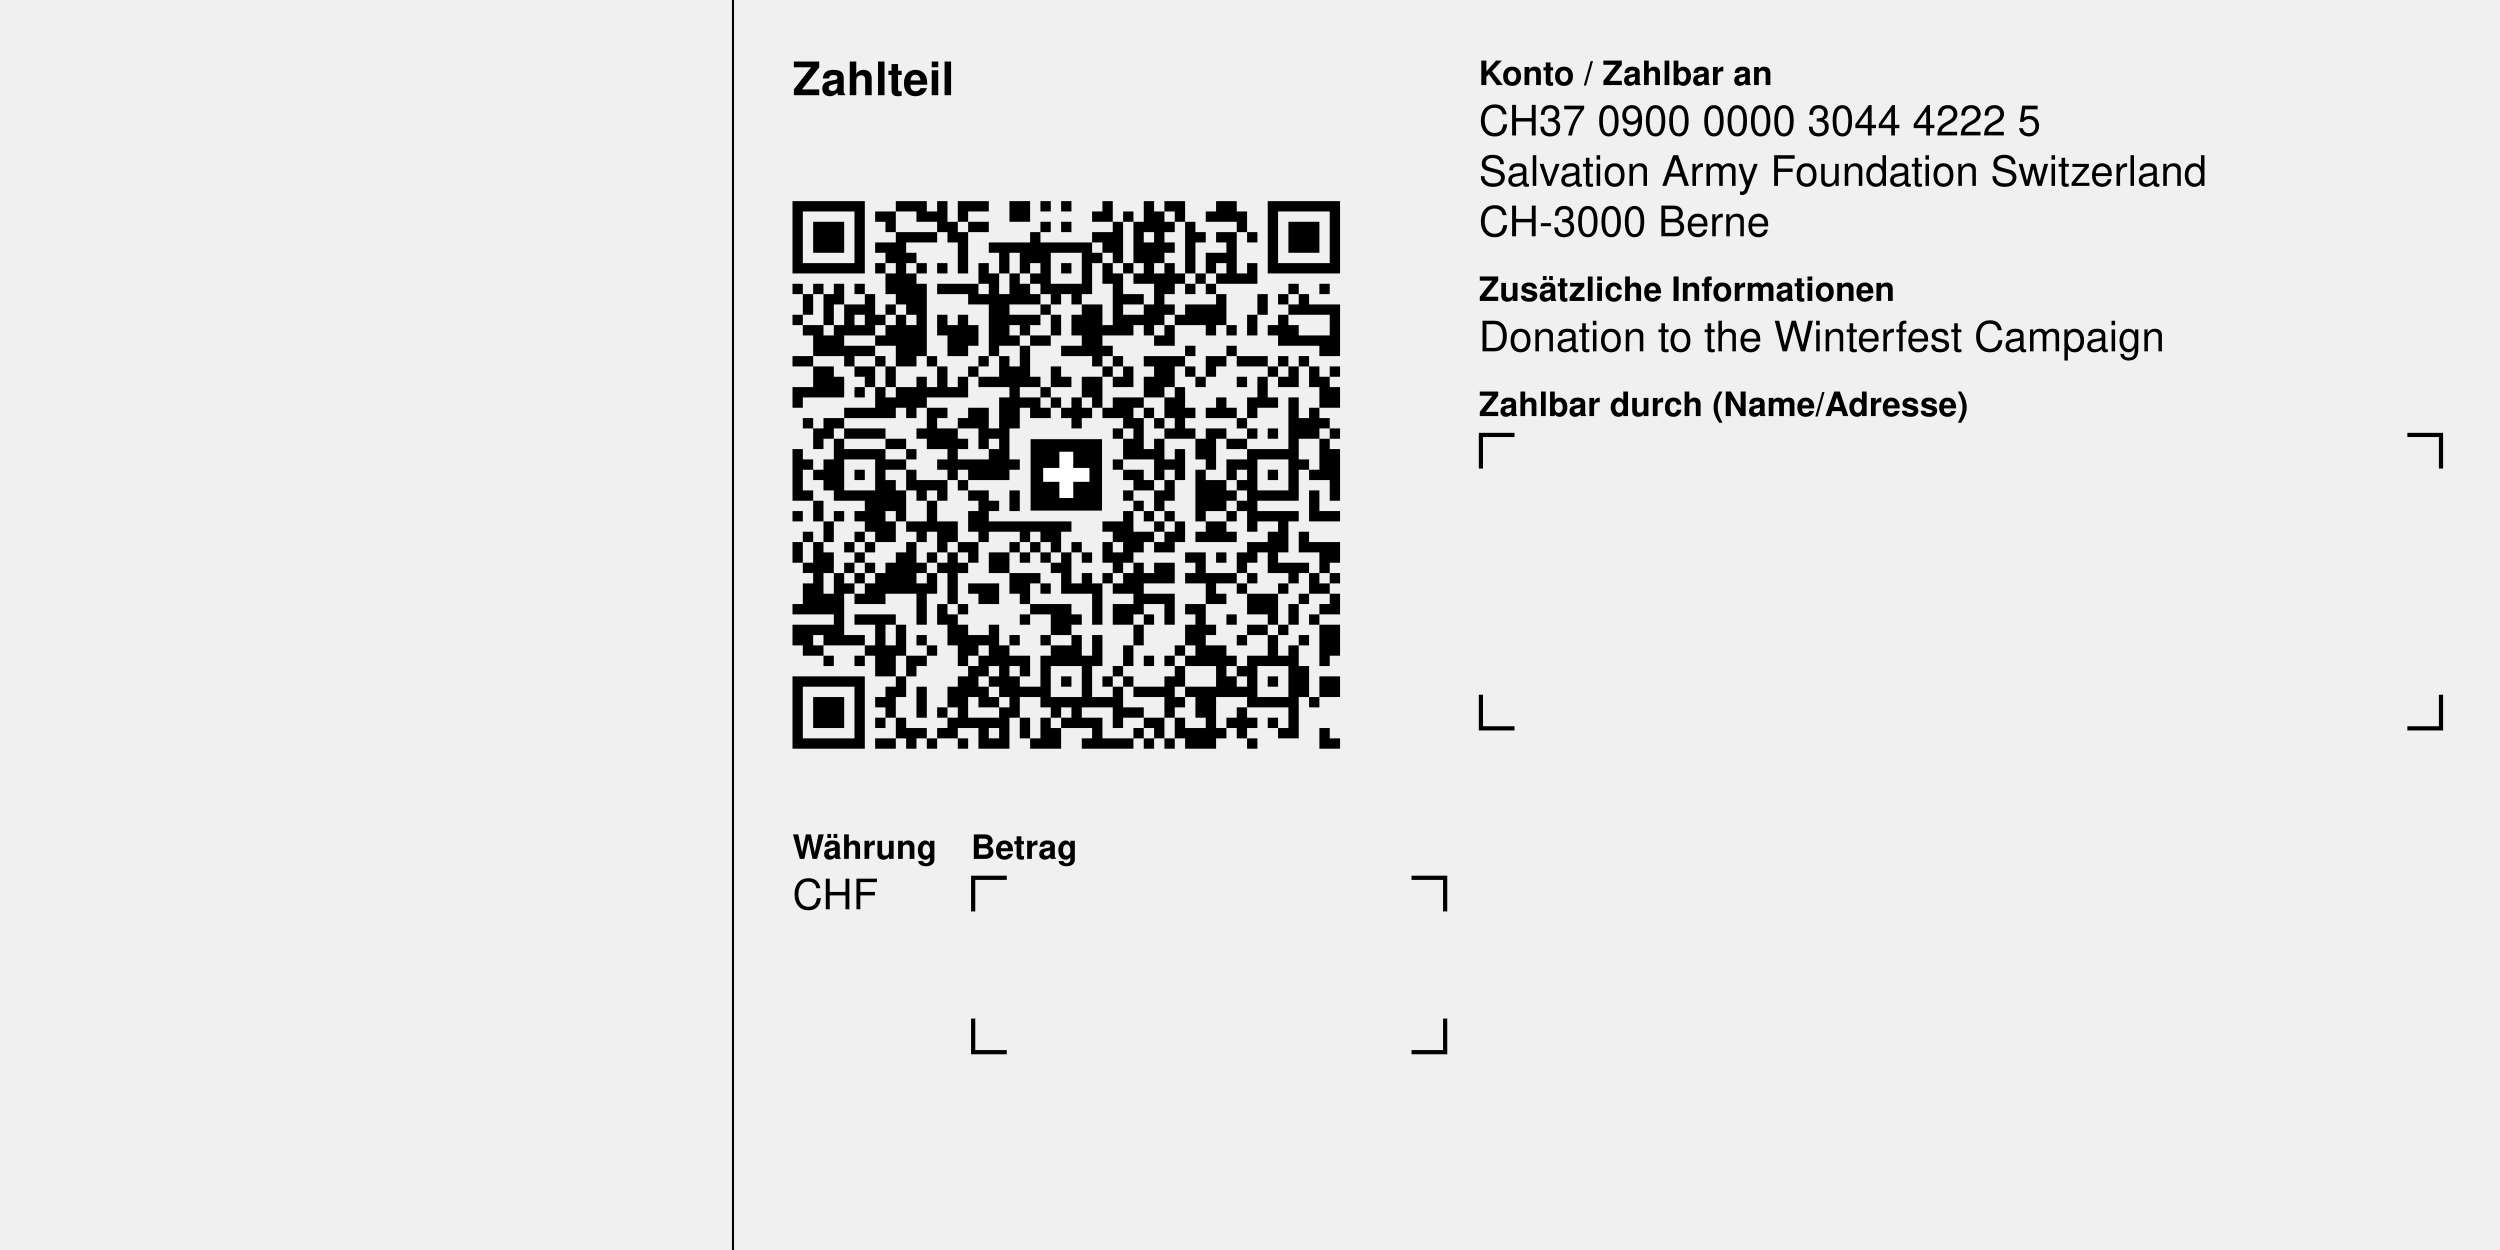
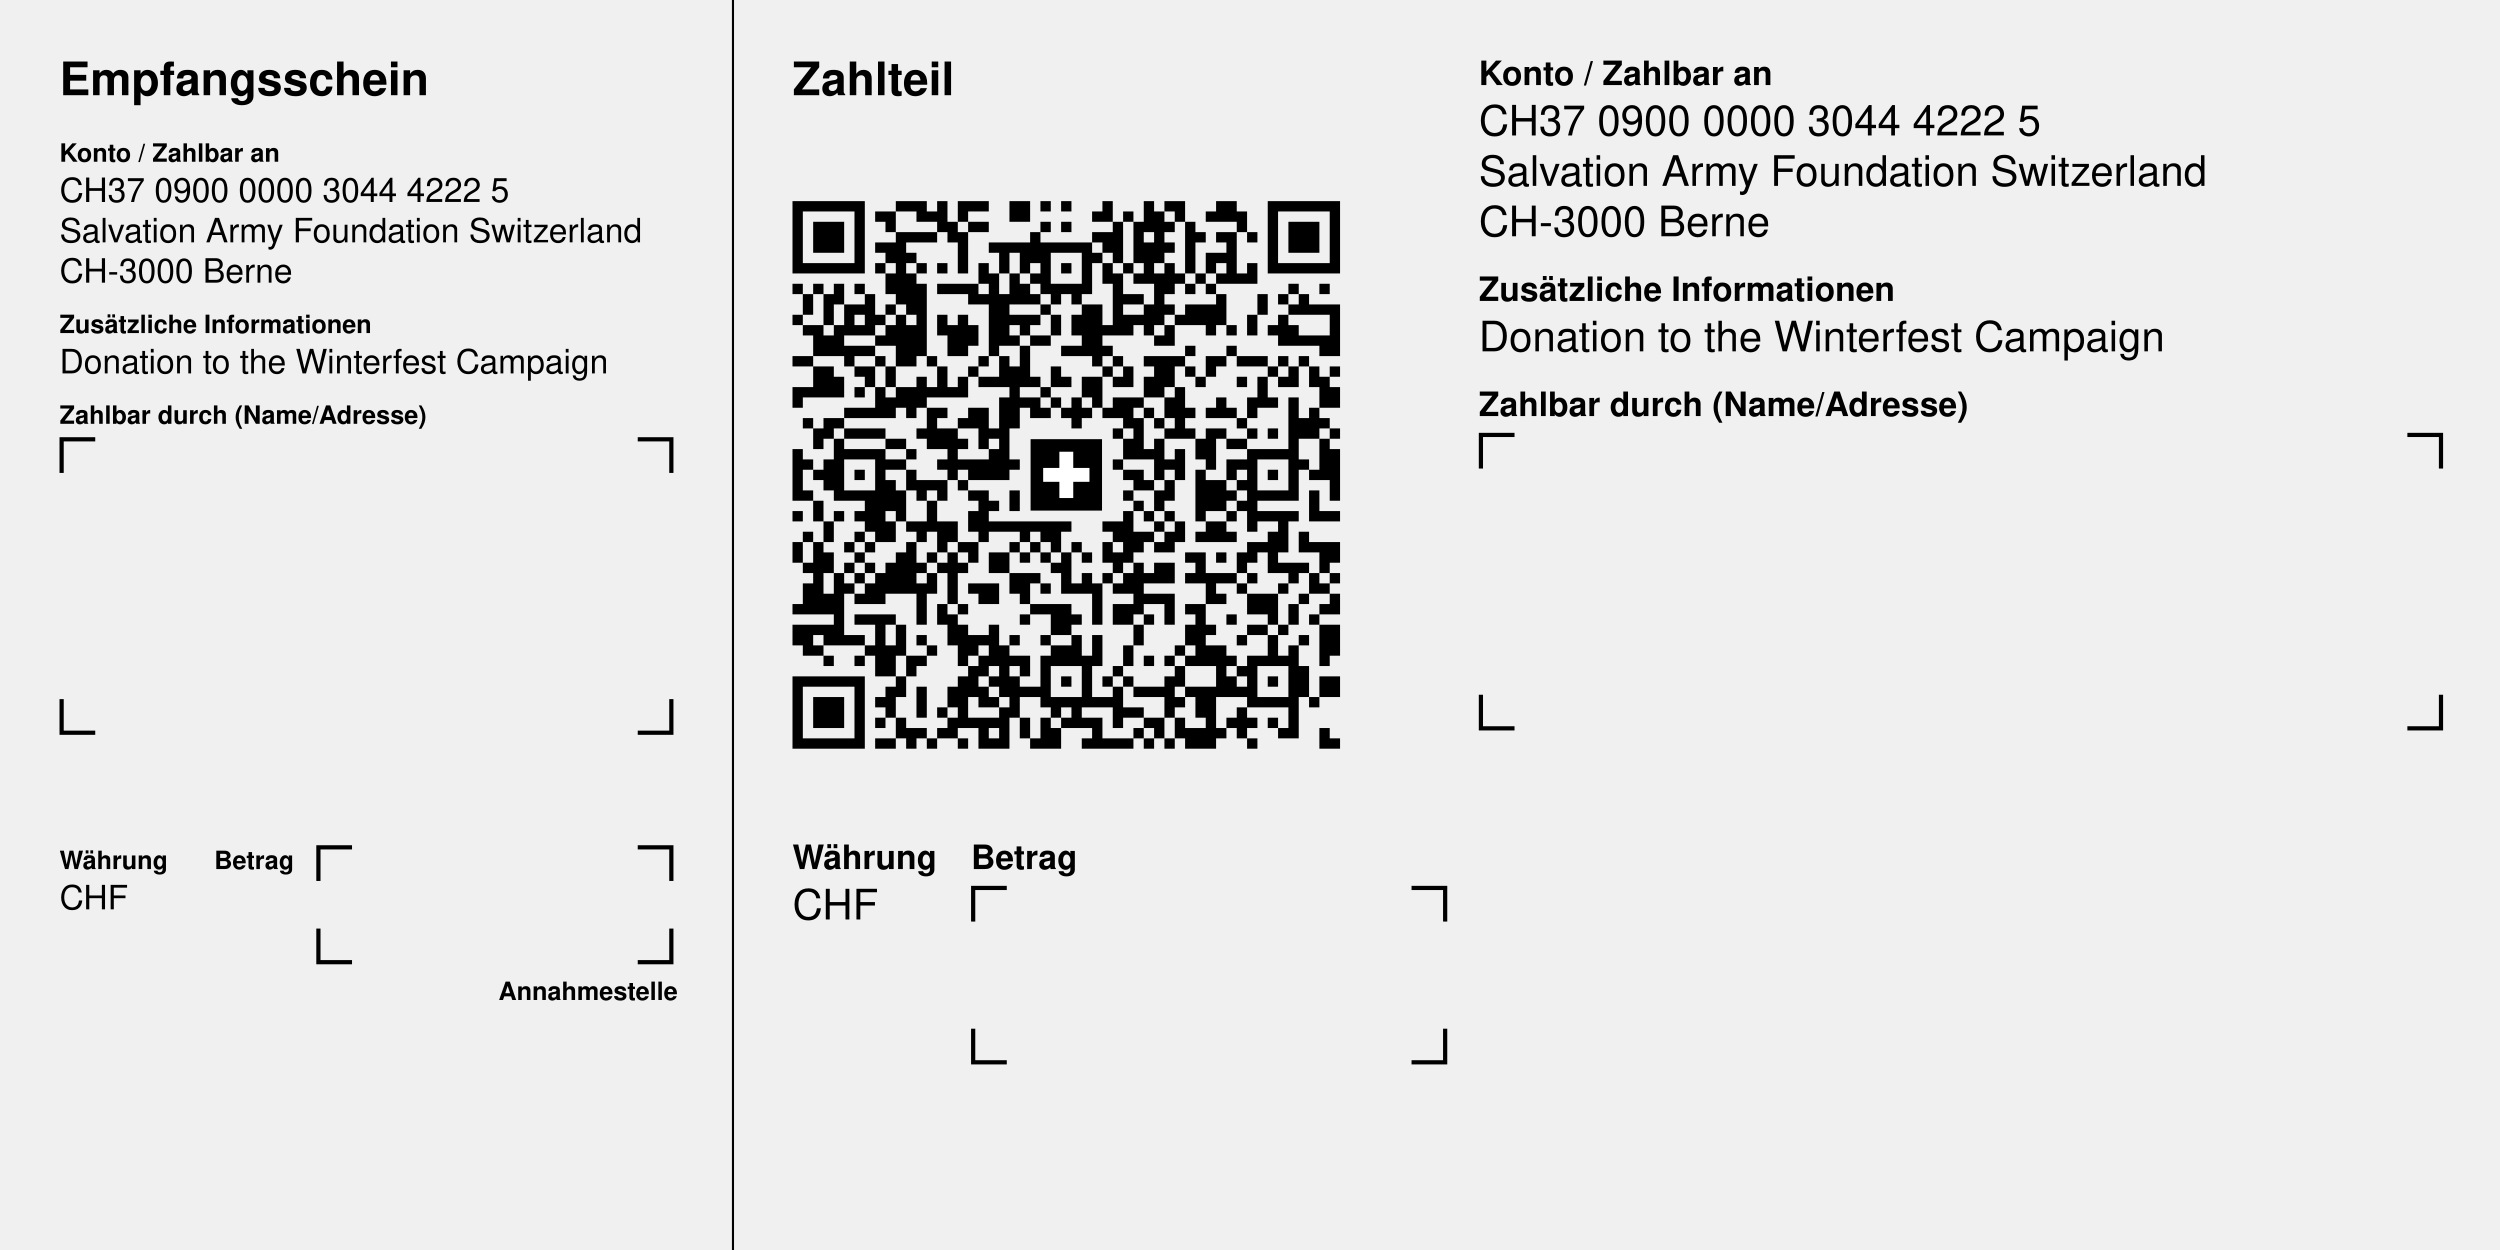
<svg xmlns="http://www.w3.org/2000/svg" width="210mm" height="105mm" version="1.1" viewBox="0 0 595.276 297.638">
  <g font-family="Helvetica,Arial" transform="translate(0 297.638)">
-     <path d="M174.529,-0l0,-297.95m-174.529,0l595.899,0" stroke="#000000" stroke-width="0.5" fill="none" />
    <g transform="translate(188.702 -119.367) scale(2.46)">
      <path d="M0,-53h7v1h-7zm10,0h3v1h-3zm4,0h1v3h-1zm2,0h3v1h-3zm5,0h2v2h-2zm3,0h1v1h-1z m2,0h1v1h-1zm4,0h1v2h-1zm4,0h1v3h-1zm2,0h2v1h-2zm5,0h2v2h-2zm5,0h7v1h-7z m-46,1h1v6h-1zm6,0h1v6h-1zm2,0h2v1h-2zm4,0h2v1h-2zm4,0h1v1h-1zm13,0h1v1h-1z m3,0h1v1h-1zm3,-0h1v5h-1zm2,0h1v1h-1zm3,0h1v1h-1zm3,0h1v2h-1zm3,-0h1v6h-1z m6,0h1v6h-1zm-50,1h3v3h-3zm7,0h1v1h-1zm6,0h1v2h-1zm2,0h2v1h-2zm7,0h1v1h-1z m2,0h1v1h-1zm5,-0h1v4h-1zm2,0h1v4h-1zm3,0h1v1h-1zm2,-0h1v5h-1zm10,0h3v3h-3z m-38,1h1v7h-1zm1,0h3v1h-3zm5,-0h1v4h-1zm7,0h1v3h-1zm6,0h2v1h-2zm10,0h1v1h-1z m2,0h2v1h-2zm3,0h1v1h-1zm-36,1h2v1h-2zm11,0h4v1h-4zm5,0h5v1h-5zm6,0h1v1h-1z m4,0h1v4h-1zm2,0h1v1h-1zm6,0h1v4h-1zm-33,1h1v1h-1zm2,0h1v1h-1zm9,0h1v2h-1z m2,0h1v2h-1zm2,0h1v4h-1zm4,0h1v4h-1zm1,-0h1v1h-1zm11,0h2v1h-2zm-39,1h5v1h-5z m7,0h1v1h-1zm4,0h1v1h-1zm2,0h1v1h-1zm4,0h1v2h-1zm8,-0h1v1h-1zm4,0h1v2h-1z m2,-0h1v1h-1zm4,0h1v3h-1zm4,-0h1v1h-1zm4,0h1v2h-1zm3,-0h5v1h-5zm-38,1h1v2h-1z m2,0h1v4h-1zm8,-0h1v8h-1zm2,0h1v3h-1zm2,0h1v1h-1zm8,-0h1v6h-1zm2,0h1v1h-1z m2,0h1v5h-1zm2,0h1v1h-1zm2,0h1v1h-1zm2,0h1v1h-1zm2,0h1v1h-1zm-43,1h1v1h-1z m2,0h1v1h-1zm2,0h1v2h-1zm2,0h1v1h-1zm6,-0h1v7h-1zm2,0h4v1h-4zm8,0h1v2h-1z m3,0h3v1h-3zm13,0h1v1h-1zm2,0h1v1h-1zm8,0h1v1h-1zm3,0h1v1h-1zm-50,1h1v2h-1z m2,0h1v3h-1zm4,-0h1v4h-1zm10,0h2v1h-2zm3,-0h1v5h-1zm3,0h1v1h-1zm2,0h1v1h-1z m2,0h1v1h-1zm5,0h2v1h-2zm9,0h1v3h-1zm4,0h1v2h-1zm2,0h1v1h-1zm2,0h1v2h-1z m-44,1h1v3h-1zm1,0h1v1h-1zm3,0h1v1h-1zm15,0h1v1h-1zm4,-0h2v5h-2zm6,0h1v3h-1z m2,0h1v1h-1zm2,0h3v2h-3zm10,0h1v1h-1zm2,0h3v1h-3zm-50,1h1v1h-1zm8,0h1v1h-1z m2,-0h1v5h-1zm4,0h1v2h-1zm2,0h1v4h-1zm5,0h3v1h-3zm4,-0h1v2h-1zm2,0h1v2h-1z m5,0h2v1h-2zm5,0h1v1h-1zm7,-0h1v2h-1zm3,0h1v3h-1zm5,0h1v4h-1zm-51,1h2v1h-2z m3,0h1v3h-1zm2,0h1v1h-1zm3,0h1v2h-1zm2,0h1v4h-1zm4,0h1v3h-1zm2,0h1v2h-1z m5,0h1v1h-1zm8,0h1v1h-1zm2,0h1v1h-1zm4,0h1v2h-1zm4,0h1v1h-1zm2,0h1v1h-1z m4,0h1v1h-1zm2,0h1v2h-1zm-46,1h2v2h-2zm6,0h1v1h-1zm13,0h1v1h-1zm2,0h2v1h-2z m12,0h1v1h-1zm14,0h3v1h-3zm-44,1h3v1h-3zm17,0h1v4h-1zm4,0h2v1h-2zm4,0h1v1h-1z m8,0h1v1h-1zm4,0h1v1h-1zm9,0h1v1h-1zm-51,1h2v1h-2zm5,0h1v1h-1zm3,0h1v1h-1z m5,0h1v1h-1zm5,0h1v1h-1zm2,0h1v3h-1zm9,0h1v1h-1zm2,0h1v1h-1zm3,0h4v1h-4z m6,0h2v1h-2zm3,0h3v1h-3zm4,0h1v1h-1zm2,0h1v1h-1zm-47,1h2v3h-2zm4,0h2v1h-2z m3,0h1v2h-1zm5,0h1v3h-1zm3,0h1v1h-1zm4,0h1v6h-1zm4,0h1v2h-1zm5,0h1v1h-1z m2,0h1v2h-1zm3,0h2v2h-2zm3,0h1v1h-1zm2,0h1v1h-1zm6,0h1v1h-1zm2,0h1v2h-1z m2,0h1v2h-1zm2,0h1v1h-1zm-48,1h1v2h-1zm3,0h1v1h-1zm5,0h1v3h-1zm4,0h1v2h-1z m2,0h2v1h-2zm5,0h1v1h-1zm3,0h1v1h-1zm2,0h2v2h-2zm3,0h1v1h-1zm3,0h1v2h-1z m5,0h1v1h-1zm4,0h1v1h-1zm2,0h1v3h-1zm2,0h1v1h-1zm4,0h1v3h-1zm-51,1h2v1h-2z m6,0h1v1h-1zm2,0h1v3h-1zm2,0h2v2h-2zm3,0h1v1h-1zm2,0h1v1h-1zm9,0h1v1h-1z m11,0h1v1h-1zm2,0h1v5h-1zm15,0h1v2h-1zm-52,1h1v1h-1zm9,0h1v2h-1zm11,0h1v8h-1z m2,0h2v1h-2zm3,0h1v1h-1zm2,0h1v3h-1zm2,0h1v1h-1zm2,0h2v2h-2zm2,0h1v1h-1z m3,0h1v2h-1zm5,0h1v2h-1zm3,0h1v2h-1zm2,0h1v1h-1zm2,0h1v10h-1zm-43,1h3v1h-3z m6,0h1v1h-1zm2,0h1v4h-1zm1,0h1v1h-1zm3,0h2v2h-2zm6,0h2v1h-2zm3,0h1v1h-1z m2,0h1v1h-1zm2,0h1v1h-1zm4,0h1v1h-1zm4,0h1v1h-1zm2,0h1v1h-1zm2,0h1v1h-1z m8,0h1v3h-1zm-49,1h1v1h-1zm2,0h2v1h-2zm13,0h1v1h-1zm16,0h2v1h-2zm3,0h1v1h-1z m8,0h1v1h-1zm6,0h1v2h-1zm2,0h1v1h-1zm-49,1h2v1h-2zm3,0h4v1h-4zm7,0h1v1h-1z m2,0h2v2h-2zm4,0h2v1h-2zm13,0h1v1h-1zm2,0h1v3h-1zm3,0h1v1h-1zm2,0h1v1h-1z m2,0h1v4h-1zm1,0h1v1h-1zm3,0h1v1h-1zm2,0h1v1h-1zm6,0h1v1h-1zm-50,1h1v1h-1z m2,0h1v6h-1zm5,0h2v1h-2zm7,0h1v1h-1zm2,0h1v1h-1zm14,0h1v2h-1zm3,0h1v4h-1z m4,0h1v2h-1zm3,0h2v1h-2zm9,0h1v4h-1zm-51,1h1v5h-1zm5,0h4v1h-4zm6,0h1v1h-1z m4,0h1v3h-1zm4,0h1v3h-1zm15,0h1v1h-1zm3,0h1v3h-1zm7,0h1v8h-1zm1,0h3v1h-3z m7,0h1v5h-1zm-51,1h1v1h-1zm2,0h1v3h-1zm5,0h1v8h-1zm1,0h2v1h-2zm5,0h1v1h-1z m2,0h3v1h-3zm5,0h1v1h-1zm10,0h1v1h-1zm5,0h1v1h-1zm6,0h2v1h-2zm7,0h1v1h-1z m-47,1h1v1h-1zm4,0h1v1h-1zm5,0h1v2h-1zm6,0h2v1h-2zm15,0h2v1h-2zm7,0h1v5h-1z m3,0h1v1h-1zm4,0h1v1h-1zm4,0h1v1h-1zm-41,1h1v3h-1zm3,0h3v1h-3zm4,0h1v1h-1z m17,0h2v1h-2zm3,0h1v2h-1zm4,-0h2v3h-2zm3,0h1v1h-1zm-42,1h1v1h-1zm4,0h3v1h-3z m5,0h1v3h-1zm2,0h1v1h-1zm2,0h1v1h-1zm3,0h2v1h-2zm4,-0h1v2h-1zm11,0h1v1h-1z m3,-0h1v2h-1zm7,0h1v1h-1zm3,0h3v1h-3zm5,0h1v3h-1zm-48,1h1v2h-1zm5,0h1v3h-1z m6,0h1v3h-1zm5,-0h1v4h-1zm1,0h1v1h-1zm14,0h1v1h-1zm10,0h1v1h-1zm-43,1h1v1h-1z m4,0h1v1h-1zm2,0h1v1h-1zm11,0h1v2h-1zm15,-0h1v5h-1zm2,0h1v1h-1zm2,0h1v1h-1z m6,0h1v1h-1zm3,0h4v1h-4zm6,0h2v1h-2zm-48,1h1v2h-1zm6,0h1v2h-1zm2,0h2v1h-2z m3,-0h2v2h-2zm5,0h8v1h-8zm11,0h2v1h-2zm5,0h1v1h-1zm2,-0h1v2h-1zm3,0h2v2h-2z m7,0h1v3h-1zm-46,1h1v1h-1zm5,0h1v1h-1zm6,0h1v1h-1zm10,0h1v1h-1zm2,0h2v1h-2z m7,0h1v1h-1zm2,0h2v1h-2zm3,0h1v2h-1zm3,0h1v1h-1zm3,0h1v1h-1zm4,0h1v4h-1z m3,0h1v2h-1zm-49,1h1v2h-1zm2,0h1v7h-1zm3,-0h1v1h-1zm2,0h1v1h-1zm4,0h1v5h-1z m3,0h1v1h-1zm2,0h2v1h-2zm5,0h1v1h-1zm2,0h1v1h-1zm2,0h1v1h-1zm2,0h1v1h-1z m3,0h1v2h-1zm3,0h1v1h-1zm2,0h1v1h-1zm9,0h2v1h-2zm6,0h3v1h-3zm-47,1h1v2h-1z m3,0h1v1h-1zm4,0h1v4h-1zm3,0h1v1h-1zm2,0h1v5h-1zm2,0h1v1h-1zm2,0h2v2h-2z m3,0h1v1h-1zm2,0h1v1h-1zm2,0h1v4h-1zm2,0h1v1h-1zm3,0h1v2h-1zm7,0h2v1h-2z m3,0h1v1h-1zm2,0h2v1h-2zm8,0h2v1h-2zm-50,1h1v1h-1zm4,0h1v1h-1zm2,0h1v1h-1z m2,0h1v3h-1zm3,0h1v1h-1zm2,0h1v1h-1zm2,0h1v1h-1zm9,0h1v1h-1zm8,0h1v5h-1z m2,0h2v2h-2zm4,0h1v2h-1zm4,0h1v1h-1zm4,0h3v1h-3zm4,0h1v1h-1zm-47,1h1v7h-1z m2,0h1v1h-1zm2,0h1v3h-1zm5,0h1v2h-1zm8,0h2v2h-2zm2,0h1v1h-1zm5,0h1v2h-1z m2,0h1v1h-1zm2,0h1v2h-1zm2,0h1v1h-1zm4,0h1v1h-1zm2,0h3v1h-3zm4,0h1v1h-1z m4,0h1v1h-1zm2,0h1v2h-1zm2,0h1v1h-1zm-51,1h1v3h-1zm4,0h1v1h-1zm2,0h1v2h-1z m5,0h1v4h-1zm5,0h3v1h-3zm7,0h1v1h-1zm3,0h1v1h-1zm2,0h1v4h-1zm2,0h1v1h-1z m9,0h1v2h-1zm3,0h1v1h-1zm4,0h1v1h-1zm4,0h1v1h-1zm-48,1h1v2h-1zm3,0h1v1h-1z m12,0h2v1h-2zm4,0h1v1h-1zm12,0h3v1h-3zm7,0h1v1h-1zm3,0h3v2h-3zm5,0h1v1h-1z m3,0h1v2h-1zm-52,1h1v1h-1zm14,0h1v2h-1zm2,0h1v1h-1zm7,0h4v1h-4zm8,0h2v2h-2z m5,0h1v2h-1zm2,0h2v1h-2zm10,0h1v2h-1zm3,0h1v1h-1zm-45,1h4v1h-4zm9,0h1v3h-1z m7,0h1v1h-1zm3,0h2v2h-2zm2,0h1v1h-1zm7,0h1v1h-1zm5,0h1v5h-1zm3,0h1v1h-1z m4,0h1v1h-1zm4,0h1v1h-1zm-50,1h4v1h-4zm8,0h1v5h-1zm2,0h1v3h-1zm6,0h1v4h-1z m3,0h1v4h-1zm14,-0h1v2h-1zm5,0h1v2h-1zm2,0h1v1h-1zm4,0h2v1h-2zm3,0h1v1h-1z m4,0h2v3h-2zm-51,1h2v1h-2zm3,0h1v1h-1zm2,0h2v1h-2zm7,0h1v1h-1zm5,0h2v1h-2z m4,0h1v1h-1zm3,0h1v1h-1zm3,0h1v3h-1zm2,0h1v3h-1zm14,-0h1v1h-1zm3,0h1v3h-1z m3,-0h1v1h-1zm-48,1h2v1h-2zm6,0h1v1h-1zm2,0h1v3h-1zm4,-0h1v1h-1zm4,0h1v1h-1z m3,0h1v5h-1zm5,0h2v2h-2zm7,0h1v2h-1zm5,0h1v1h-1zm3,0h2v2h-2zm8,0h1v9h-1z m-45,1h1v1h-1zm3,0h1v1h-1zm5,0h2v1h-2zm7,0h1v2h-1zm3,0h2v1h-2zm3,0h1v5h-1z m4,0h1v5h-1zm6,0h1v1h-1zm2,0h1v1h-1zm2,0h1v1h-1zm4,0h1v1h-1zm2,0h1v5h-1z m1,0h1v1h-1zm2,0h1v1h-1zm4,0h1v1h-1zm-40,1h1v1h-1zm6,0h1v3h-1zm5,0h1v1h-1z m9,0h1v1h-1zm6,0h1v2h-1zm4,0h1v3h-1zm2,0h1v1h-1zm6,0h1v3h-1zm-49,1h7v1h-7z m10,0h1v2h-1zm6,0h1v5h-1zm3,0h1v1h-1zm2,0h1v4h-1zm5,0h1v1h-1zm4,0h1v1h-1z m2,0h1v1h-1zm4,0h1v4h-1zm6,0h1v2h-1zm4,0h1v1h-1zm5,0h2v2h-2zm-51,1h1v6h-1z m6,0h1v6h-1zm3,0h1v3h-1zm3,0h1v3h-1zm3,0h1v2h-1zm3,0h1v2h-1zm4,-0h2v1h-2z m9,0h1v4h-1zm2,-0h3v1h-3zm5,0h3v1h-3zm5,0h1v1h-1zm-41,1h3v3h-3zm6,-0h1v1h-1z m11,0h1v1h-1zm6,0h3v1h-3zm4,0h2v1h-2zm8,0h1v1h-1zm2,0h2v2h-2zm6,-0h3v1h-3z m5,0h1v1h-1zm-36,1h1v1h-1zm6,0h1v4h-1zm5,0h1v1h-1zm2,0h1v2h-1zm5,0h2v1h-2z m11,0h1v3h-1zm-35,1h1v1h-1zm2,0h1v2h-1zm5,0h1v2h-1zm2,0h3v1h-3zm5,0h1v2h-1z m2,0h1v3h-1zm2,0h1v1h-1zm2,0h2v1h-2zm6,0h2v1h-2zm3,0h1v2h-1zm3,0h1v3h-1z m2,0h1v1h-1zm2,0h1v1h-1zm2,0h1v1h-1zm-35,1h2v1h-2zm3,0h1v1h-1zm4,0h1v2h-1z m7,0h1v2h-1zm4,0h1v2h-1zm4,0h1v1h-1zm2,0h1v1h-1zm3,0h2v2h-2zm3,0h1v1h-1z m6,0h1v1h-1zm4,0h1v2h-1zm-50,1h5v1h-5zm7,0h2v1h-2zm3,0h1v1h-1zm2,0h1v1h-1z m3,0h1v1h-1zm3,0h1v1h-1zm4,0h1v1h-1zm5,0h1v1h-1zm2,0h3v1h-3zm4,0h1v1h-1z m2,0h1v1h-1zm8,0h1v1h-1zm8,0h1v1h-1z" fill="#000000" />
    </g>
    <g transform="translate(188.702 -119.367)">
      <path d="M56.693,-73.701h17.008v17.008h-17.008z" fill="#000000" />
      <path d="M63.543,-70.709h3.307v11.024h-3.307zm-3.858,3.858h11.024v3.307h-11.024z" fill="#ffffff" />
    </g>
    <g transform="translate(188.702 -0)">
      <text x="0" y="-274.976" font-size="11" font-weight="bold">Zahlteil</text>
-       <text x="0" y="-93.124" font-size="8" font-weight="bold">Währung</text>
-       <text x="0" y="-81.124" font-size="10">CHF</text>
+       <text x="0" y="-90.709" font-size="8" font-weight="bold">Währung</text>
+       <text x="0" y="-78.709" font-size="10">CHF</text>
    </g>
    <g transform="translate(231.222 -0)">
-       <text x="0" y="-93.124" font-size="8" font-weight="bold">Betrag</text>
-       <path d="M0.5,-55.109l0,8.004l8.004,0m96.378,0l8.004,0l0,-8.004m0,-25.512l0,-8.004l-8.004,0m-96.378,0l-8.004,0l0,8.004" stroke="#000000" fill="none" />
+       <text x="0" y="-90.709" font-size="8" font-weight="bold">Betrag</text>
+       <path d="M0.5,-52.693l0,8.004l8.004,0m96.378,0l8.004,0l0,-8.004m0,-25.512l0,-8.004l-8.004,0m-96.378,0l-8.004,0l0,8.004" stroke="#000000" fill="none" />
    </g>
    <g transform="translate(352.12 -0)">
      <text x="0" y="-277.376" font-size="8" font-weight="bold">Konto / Zahlbar an</text>
      <text x="0" y="-265.376" font-size="10">CH37 0900 0000 3044 4222 5</text>
      <text x="0" y="-253.376" font-size="10">Salvation Army Foundation Switzerland</text>
      <text x="0" y="-241.376" font-size="10">CH-3000 Berne</text>
      <text x="0" y="-225.976" font-size="8" font-weight="bold">Zusätzliche Informationen</text>
      <text x="0" y="-213.976" font-size="10">Donation to the Winterfest Campaign</text>
      <text x="0" y="-198.576" font-size="8" font-weight="bold">Zahlbar durch (Name/Adresse)</text>
      <path d="M0.5,-132.214l0,8.004l8.004,0m212.598,0l8.004,0l0,-8.004m0,-53.858l0,-8.004l-8.004,0m-212.598,0l-8.004,0l0,8.004" stroke="#000000" fill="none" />
    </g>
+     <g transform="translate(14.173 -0)">
+       <text x="0" y="-274.976" font-size="11" font-weight="bold">Empfangsschein</text>
+       <text x="0" y="-259.134" font-size="6" font-weight="bold">Konto / Zahlbar an</text>
+       <text x="0" y="-249.534" font-size="8">CH37 0900 0000 3044 4222 5</text>
+       <text x="0" y="-239.934" font-size="8">Salvation Army Foundation Switzerland</text>
+       <text x="0" y="-230.334" font-size="8">CH-3000 Berne</text>
+       <text x="0" y="-218.334" font-size="6" font-weight="bold">Zusätzliche Informationen</text>
+       <text x="0" y="-208.734" font-size="8">Donation to the Winterfest Campaign</text>
+       <text x="0" y="-196.734" font-size="6" font-weight="bold">Zahlbar durch (Name/Adresse)</text>
+       <path d="M0.5,-131.172l0,8.004l8.004,0m129.175,0l8.004,0l0,-8.004m0,-53.858l0,-8.004l-8.004,0m-129.175,0l-8.004,0l0,8.004" stroke="#000000" fill="none" />
+       <text x="0" y="-90.709" font-size="6" font-weight="bold">Währung</text>
+       <text x="0" y="-81.109" font-size="8">CHF</text>
+     </g>
+     <g transform="translate(51.024 -0)">
+       <text x="0" y="-90.709" font-size="6" font-weight="bold">Betrag</text>
+     </g>
+     <path d="M75.817,-76.535l0,8.004l8.004,0m68.031,0l8.004,0l0,-8.004m0,-11.339l0,-8.004l-8.004,0m-68.031,0l-8.004,0l0,8.004" stroke="#000000" fill="none" />
+     <text x="118.688" y="-59.528" font-size="6" font-weight="bold">Annahmestelle</text>
+     <path d="M174.529,-0l0,-297.95m-174.529,0l595.899,0" stroke="#000000" stroke-width="0.5" fill="none" />
  </g>
</svg>
